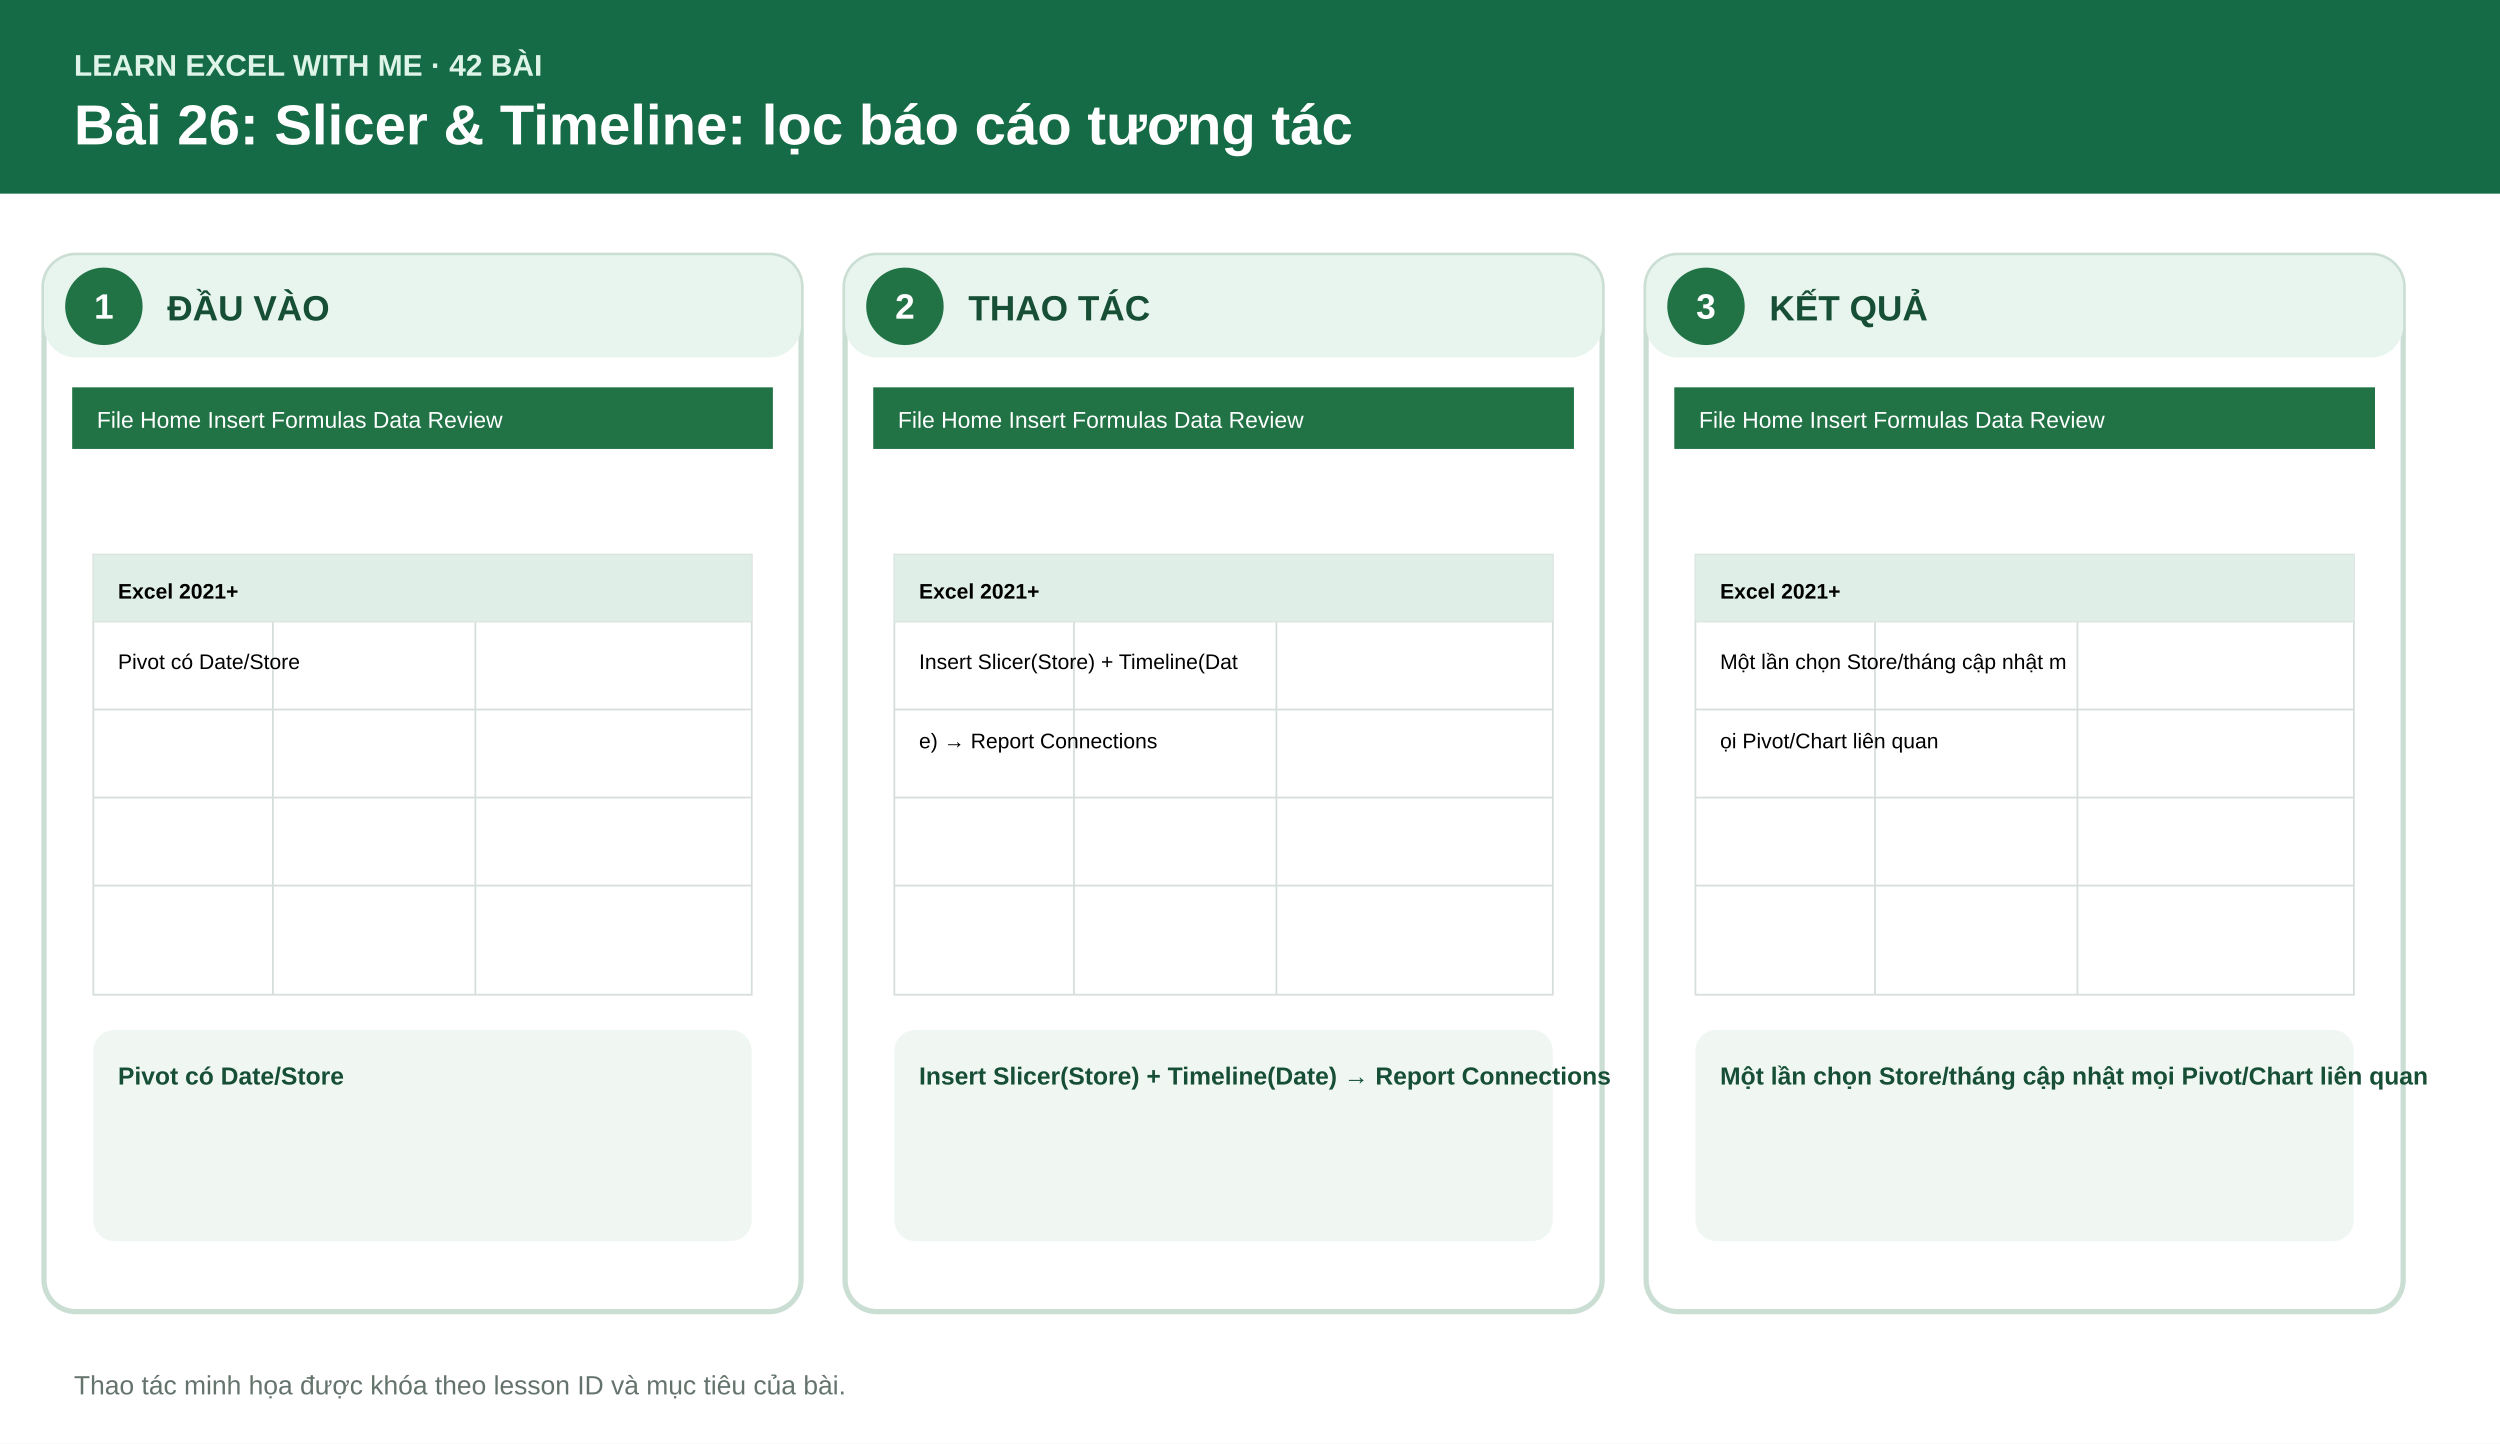
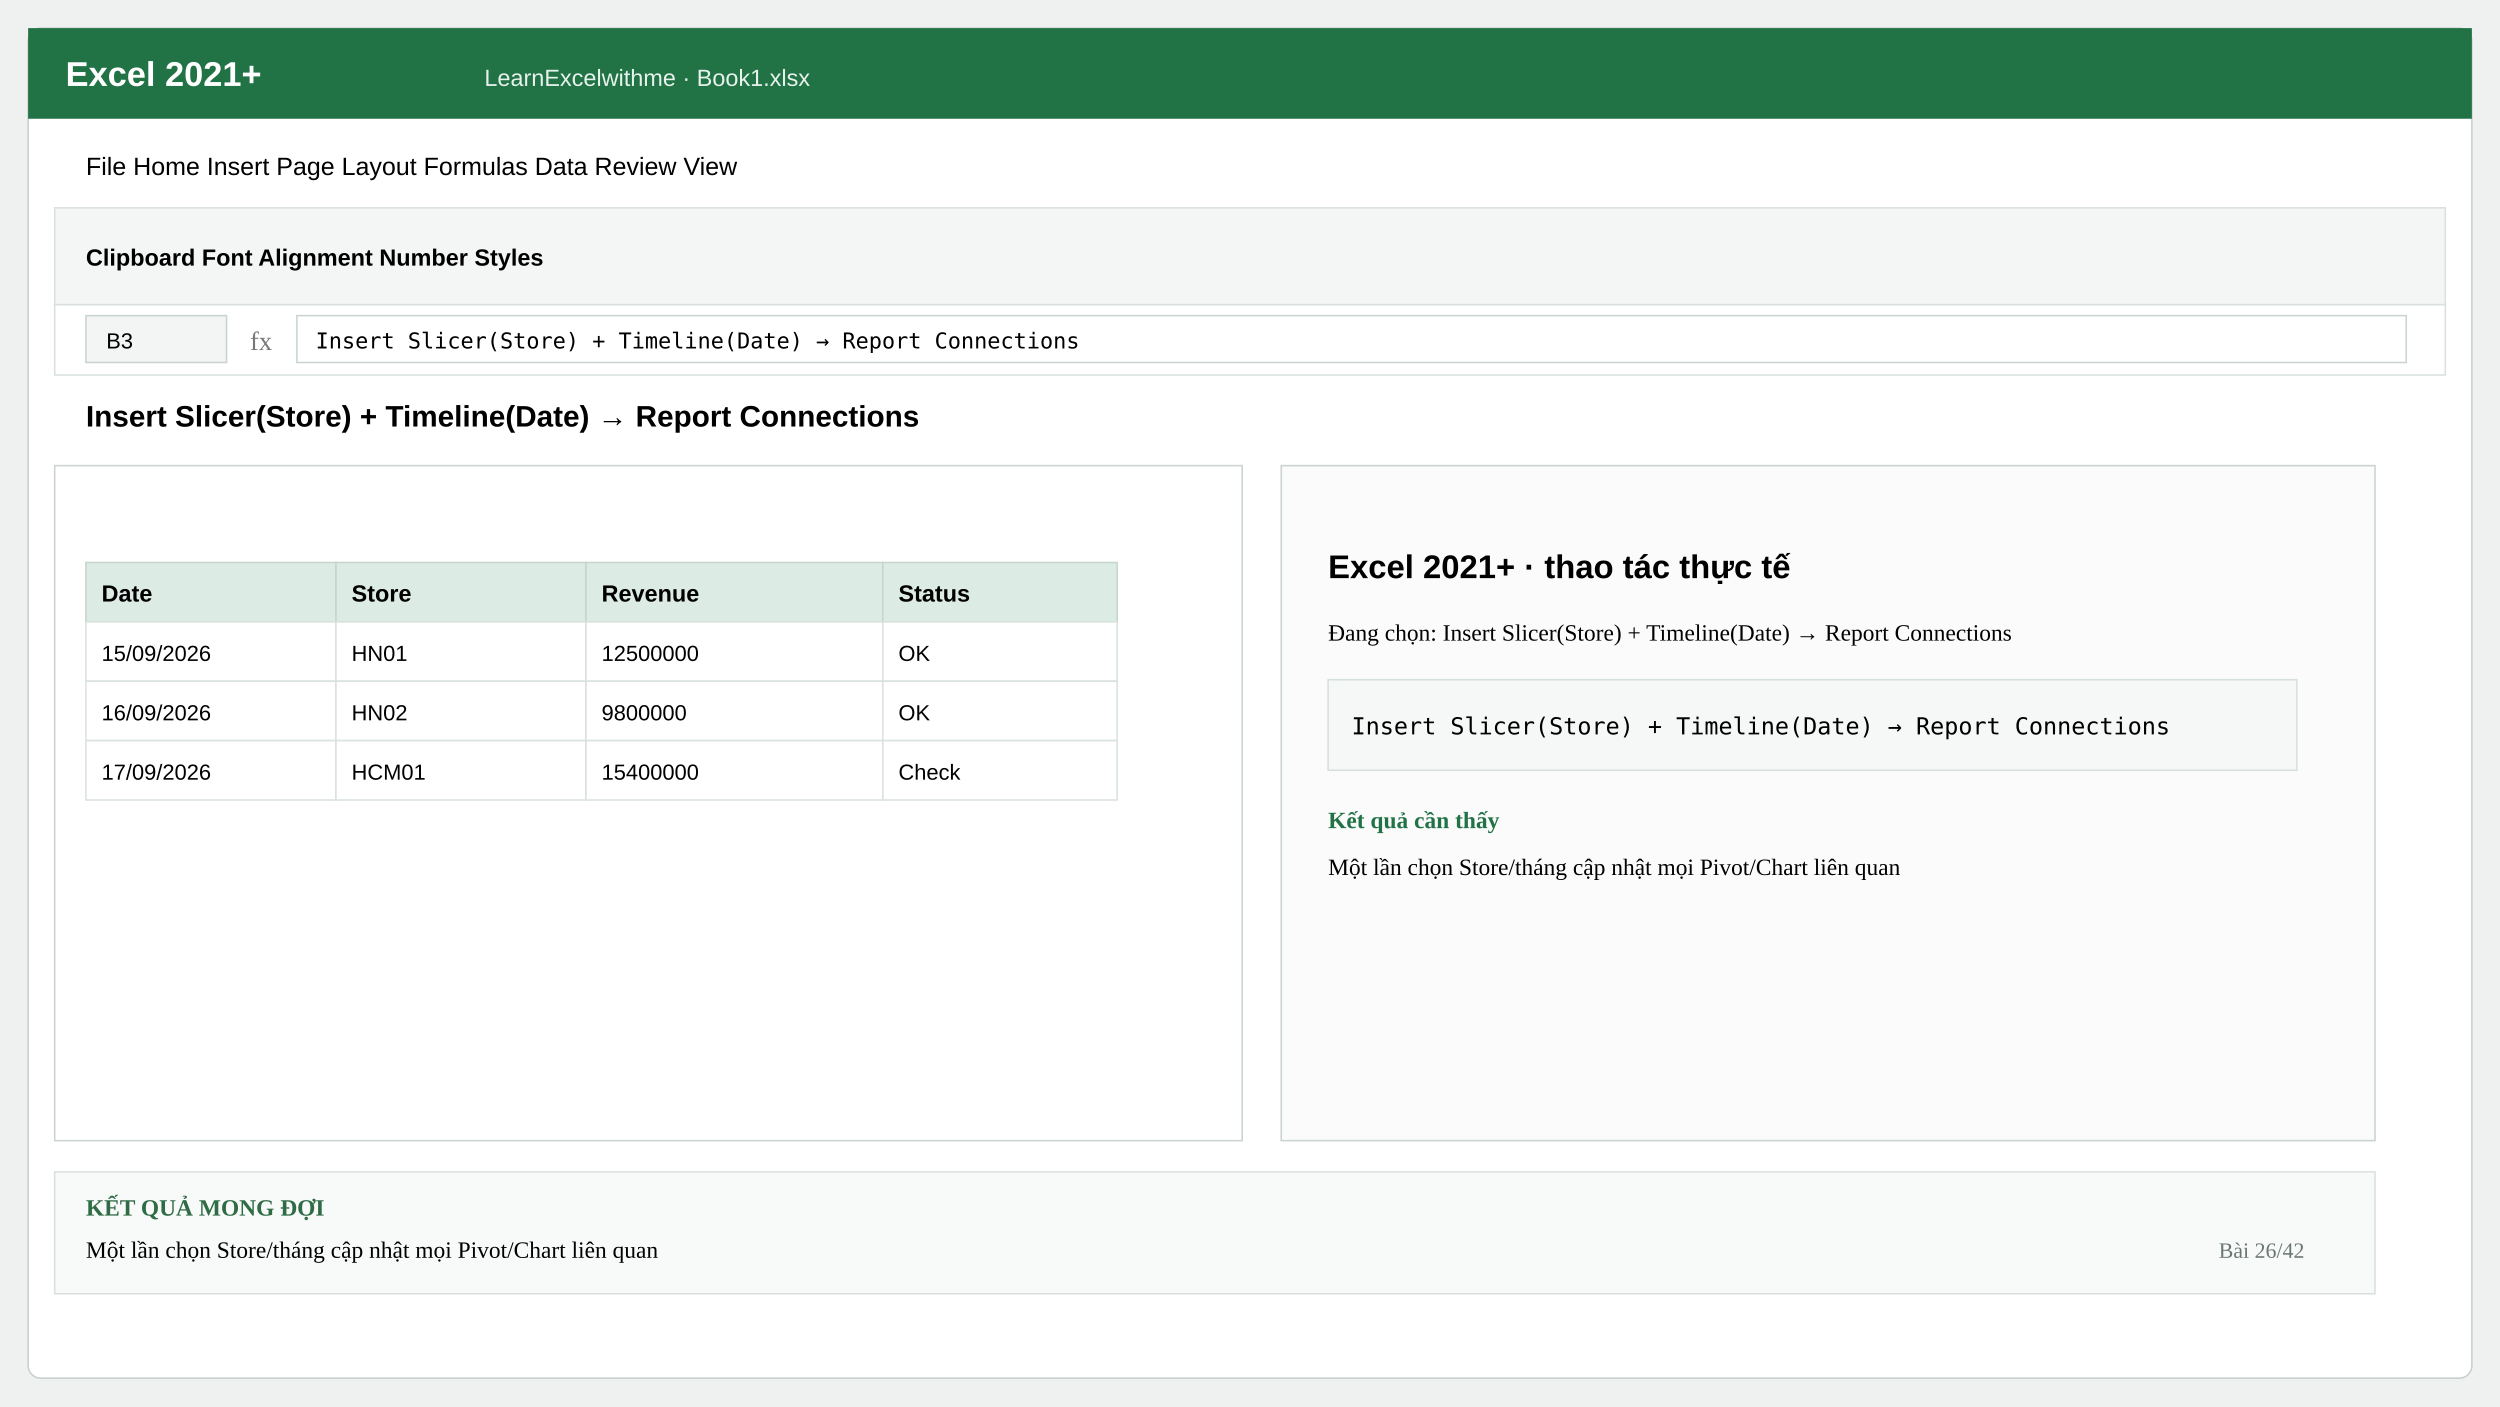
- <svg xmlns="http://www.w3.org/2000/svg" width="1420" height="820">
-   <rect width="1420" height="820" fill="#fff" />
-   <rect width="1420" height="110" fill="#146b45" />
-   <text x="42" y="43" font-family="Arial" font-size="17" font-weight="700" fill="#dff4e8">LEARN EXCEL WITH ME · 42 BÀI</text>
-   <text x="42" y="82" font-family="Arial" font-size="32" font-weight="700" fill="#fff">Bài 26: Slicer &amp; Timeline: lọc báo cáo tương tác</text>
-   <g>
-     <rect x="25" y="145" width="430" height="600" rx="18" fill="#fff" stroke="#cbded4" stroke-width="3" />
-     <rect x="25" y="145" width="430" height="58" rx="18" fill="#e8f5ee" />
-     <circle cx="59" cy="174" r="22" fill="#217346" />
-     <text x="59" y="181" text-anchor="middle" font-family="Arial" font-size="20" font-weight="700" fill="#fff">1</text>
-     <text x="95" y="182" font-family="Arial" font-size="20" font-weight="700" fill="#174f36">ĐẦU VÀO</text>
-     <rect x="41" y="220" width="398" height="35" fill="#217346" />
-     <text x="55" y="243" font-family="Arial" font-size="13" fill="#fff">File  Home  Insert  Formulas  Data  Review</text>
-     <rect x="53" y="315" width="374" height="250" fill="#fff" stroke="#d6ded9" />
-     <path d="M53 353h374M53 403h374M53 453h374M53 503h374M155 315v250M270 315v250" stroke="#d6ded9" />
-     <rect x="53" y="315" width="374" height="38" fill="#dfeee7" />
-     <text x="67" y="340" font-family="Arial" font-size="12" font-weight="700">Excel 2021+</text>
-     <text x="67" y="380" font-family="Arial" font-size="12">Pivot có Date/Store</text>
-     <text x="67" y="425" font-family="Arial" font-size="12" />
-     <text x="67" y="470" font-family="Arial" font-size="12" />
-     <rect x="53" y="585" width="374" height="120" rx="12" fill="#f0f7f3" />
-     <text x="67" y="616" font-family="Arial" font-size="14" font-weight="700" fill="#174f36">Pivot có Date/Store</text>
-   </g>
-   <g>
-     <rect x="480" y="145" width="430" height="600" rx="18" fill="#fff" stroke="#cbded4" stroke-width="3" />
-     <rect x="480" y="145" width="430" height="58" rx="18" fill="#e8f5ee" />
-     <circle cx="514" cy="174" r="22" fill="#217346" />
-     <text x="514" y="181" text-anchor="middle" font-family="Arial" font-size="20" font-weight="700" fill="#fff">2</text>
-     <text x="550" y="182" font-family="Arial" font-size="20" font-weight="700" fill="#174f36">THAO TÁC</text>
-     <rect x="496" y="220" width="398" height="35" fill="#217346" />
-     <text x="510" y="243" font-family="Arial" font-size="13" fill="#fff">File  Home  Insert  Formulas  Data  Review</text>
-     <rect x="508" y="315" width="374" height="250" fill="#fff" stroke="#d6ded9" />
-     <path d="M508 353h374M508 403h374M508 453h374M508 503h374M610 315v250M725 315v250" stroke="#d6ded9" />
-     <rect x="508" y="315" width="374" height="38" fill="#dfeee7" />
-     <text x="522" y="340" font-family="Arial" font-size="12" font-weight="700">Excel 2021+</text>
-     <text x="522" y="380" font-family="Arial" font-size="12">Insert Slicer(Store) + Timeline(Dat</text>
-     <text x="522" y="425" font-family="Arial" font-size="12">e) → Report Connections</text>
-     <text x="522" y="470" font-family="Arial" font-size="12" />
-     <rect x="508" y="585" width="374" height="120" rx="12" fill="#f0f7f3" />
-     <text x="522" y="616" font-family="Arial" font-size="14" font-weight="700" fill="#174f36">Insert Slicer(Store) + Timeline(Date) → Report Connections</text>
-   </g>
-   <g>
-     <rect x="935" y="145" width="430" height="600" rx="18" fill="#fff" stroke="#cbded4" stroke-width="3" />
-     <rect x="935" y="145" width="430" height="58" rx="18" fill="#e8f5ee" />
-     <circle cx="969" cy="174" r="22" fill="#217346" />
-     <text x="969" y="181" text-anchor="middle" font-family="Arial" font-size="20" font-weight="700" fill="#fff">3</text>
-     <text x="1005" y="182" font-family="Arial" font-size="20" font-weight="700" fill="#174f36">KẾT QUẢ</text>
-     <rect x="951" y="220" width="398" height="35" fill="#217346" />
-     <text x="965" y="243" font-family="Arial" font-size="13" fill="#fff">File  Home  Insert  Formulas  Data  Review</text>
-     <rect x="963" y="315" width="374" height="250" fill="#fff" stroke="#d6ded9" />
-     <path d="M963 353h374M963 403h374M963 453h374M963 503h374M1065 315v250M1180 315v250" stroke="#d6ded9" />
-     <rect x="963" y="315" width="374" height="38" fill="#dfeee7" />
-     <text x="977" y="340" font-family="Arial" font-size="12" font-weight="700">Excel 2021+</text>
-     <text x="977" y="380" font-family="Arial" font-size="12">Một lần chọn Store/tháng cập nhật m</text>
-     <text x="977" y="425" font-family="Arial" font-size="12">ọi Pivot/Chart liên quan</text>
-     <text x="977" y="470" font-family="Arial" font-size="12" />
-     <rect x="963" y="585" width="374" height="120" rx="12" fill="#f0f7f3" />
-     <text x="977" y="616" font-family="Arial" font-size="14" font-weight="700" fill="#174f36">Một lần chọn Store/tháng cập nhật mọi Pivot/Chart liên quan</text>
-   </g>
-   <text x="42" y="792" font-family="Arial" font-size="15" fill="#64736b">Thao tác minh họa được khóa theo lesson ID và mục tiêu của bài.</text>
+ <svg xmlns="http://www.w3.org/2000/svg" width="1600" height="900">
+   <rect width="1600" height="900" fill="#EEF1F0" />
+   <rect x="18" y="18" width="1564" height="864" rx="8" fill="#fff" stroke="#C7D0CC" />
+   <rect x="18" y="18" width="1564" height="58" fill="#217346" />
+   <text x="42" y="55" font-family="Arial" font-size="22" font-weight="700" fill="#fff">Excel 2021+</text>
+   <text x="310" y="55" font-family="Arial" font-size="15" fill="#E8F2ED">LearnExcelwithme · Book1.xlsx</text>
+   <rect x="35" y="78" width="1530" height="55" fill="#fff" />
+   <text x="55" y="112" font-family="Arial" font-size="16">File   Home   Insert   Page Layout   Formulas   Data   Review   View</text>
+   <rect x="35" y="133" width="1530" height="62" fill="#F4F6F5" stroke="#D9E0DD" />
+   <text x="55" y="170" font-family="Arial" font-size="15" font-weight="700">Clipboard   Font   Alignment   Number   Styles</text>
+   <rect x="35" y="195" width="1530" height="45" fill="#fff" stroke="#D9E0DD" />
+   <rect x="55" y="202" width="90" height="30" fill="#F2F5F3" stroke="#C9D4CF" />
+   <text x="68" y="223" font-family="Arial" font-size="14">B3</text>
+   <text x="160" y="224" font-size="17" fill="#777">fx</text>
+   <rect x="190" y="202" width="1350" height="30" fill="#fff" stroke="#C9D4CF" />
+   <text x="202" y="223" font-family="Consolas" font-size="14">Insert Slicer(Store) + Timeline(Date) → Report Connections</text>
+   <text x="55" y="273" font-family="Arial" font-size="19" font-weight="700">Insert Slicer(Store) + Timeline(Date) → Report Connections</text>
+   <rect x="35" y="298" width="760" height="432" fill="#fff" stroke="#C9D4CF" />
+   <rect x="55" y="360" width="160" height="38" fill="#DCEBE4" stroke="#C5D6CE" />
+   <text x="65" y="385" font-family="Arial" font-size="15" font-weight="700">Date</text>
+   <rect x="55" y="398" width="160" height="38" fill="#fff" stroke="#D9E2DE" />
+   <text x="65" y="423" font-family="Arial" font-size="14">15/09/2026</text>
+   <rect x="55" y="436" width="160" height="38" fill="#fff" stroke="#D9E2DE" />
+   <text x="65" y="461" font-family="Arial" font-size="14">16/09/2026</text>
+   <rect x="55" y="474" width="160" height="38" fill="#fff" stroke="#D9E2DE" />
+   <text x="65" y="499" font-family="Arial" font-size="14">17/09/2026</text>
+   <rect x="215" y="360" width="160" height="38" fill="#DCEBE4" stroke="#C5D6CE" />
+   <text x="225" y="385" font-family="Arial" font-size="15" font-weight="700">Store</text>
+   <rect x="215" y="398" width="160" height="38" fill="#fff" stroke="#D9E2DE" />
+   <text x="225" y="423" font-family="Arial" font-size="14">HN01</text>
+   <rect x="215" y="436" width="160" height="38" fill="#fff" stroke="#D9E2DE" />
+   <text x="225" y="461" font-family="Arial" font-size="14">HN02</text>
+   <rect x="215" y="474" width="160" height="38" fill="#fff" stroke="#D9E2DE" />
+   <text x="225" y="499" font-family="Arial" font-size="14">HCM01</text>
+   <rect x="375" y="360" width="190" height="38" fill="#DCEBE4" stroke="#C5D6CE" />
+   <text x="385" y="385" font-family="Arial" font-size="15" font-weight="700">Revenue</text>
+   <rect x="375" y="398" width="190" height="38" fill="#fff" stroke="#D9E2DE" />
+   <text x="385" y="423" font-family="Arial" font-size="14">12500000</text>
+   <rect x="375" y="436" width="190" height="38" fill="#fff" stroke="#D9E2DE" />
+   <text x="385" y="461" font-family="Arial" font-size="14">9800000</text>
+   <rect x="375" y="474" width="190" height="38" fill="#fff" stroke="#D9E2DE" />
+   <text x="385" y="499" font-family="Arial" font-size="14">15400000</text>
+   <rect x="565" y="360" width="150" height="38" fill="#DCEBE4" stroke="#C5D6CE" />
+   <text x="575" y="385" font-family="Arial" font-size="15" font-weight="700">Status</text>
+   <rect x="565" y="398" width="150" height="38" fill="#fff" stroke="#D9E2DE" />
+   <text x="575" y="423" font-family="Arial" font-size="14">OK</text>
+   <rect x="565" y="436" width="150" height="38" fill="#fff" stroke="#D9E2DE" />
+   <text x="575" y="461" font-family="Arial" font-size="14">OK</text>
+   <rect x="565" y="474" width="150" height="38" fill="#fff" stroke="#D9E2DE" />
+   <text x="575" y="499" font-family="Arial" font-size="14">Check</text>
+   <rect x="820" y="298" width="700" height="432" fill="#FAFBFA" stroke="#C9D4CF" />
+   <text x="850" y="370" font-family="Arial" font-size="21" font-weight="700">Excel 2021+ · thao tác thực tế</text>
+   <text x="850" y="410" font-size="15">Đang chọn: Insert Slicer(Store) + Timeline(Date) → Report Connections</text>
+   <rect x="850" y="435" width="620" height="58" fill="#F5F8F6" stroke="#D7E0DC" />
+   <text x="865" y="470" font-family="Consolas" font-size="15">Insert Slicer(Store) + Timeline(Date) → Report Connections</text>
+   <text x="850" y="530" font-size="15" font-weight="700" fill="#217346">Kết quả cần thấy</text>
+   <text x="850" y="560" font-size="15">Một lần chọn Store/tháng cập nhật mọi Pivot/Chart liên quan</text>
+   <rect x="35" y="750" width="1485" height="78" fill="#F8FAF9" stroke="#D9E0DD" />
+   <text x="55" y="778" font-size="15" font-weight="700" fill="#2F6B45">KẾT QUẢ MONG ĐỢI</text>
+   <text x="55" y="805" font-size="15">Một lần chọn Store/tháng cập nhật mọi Pivot/Chart liên quan</text>
+   <text x="1420" y="805" font-size="14" fill="#6A7771">Bài 26/42</text>
</svg>
